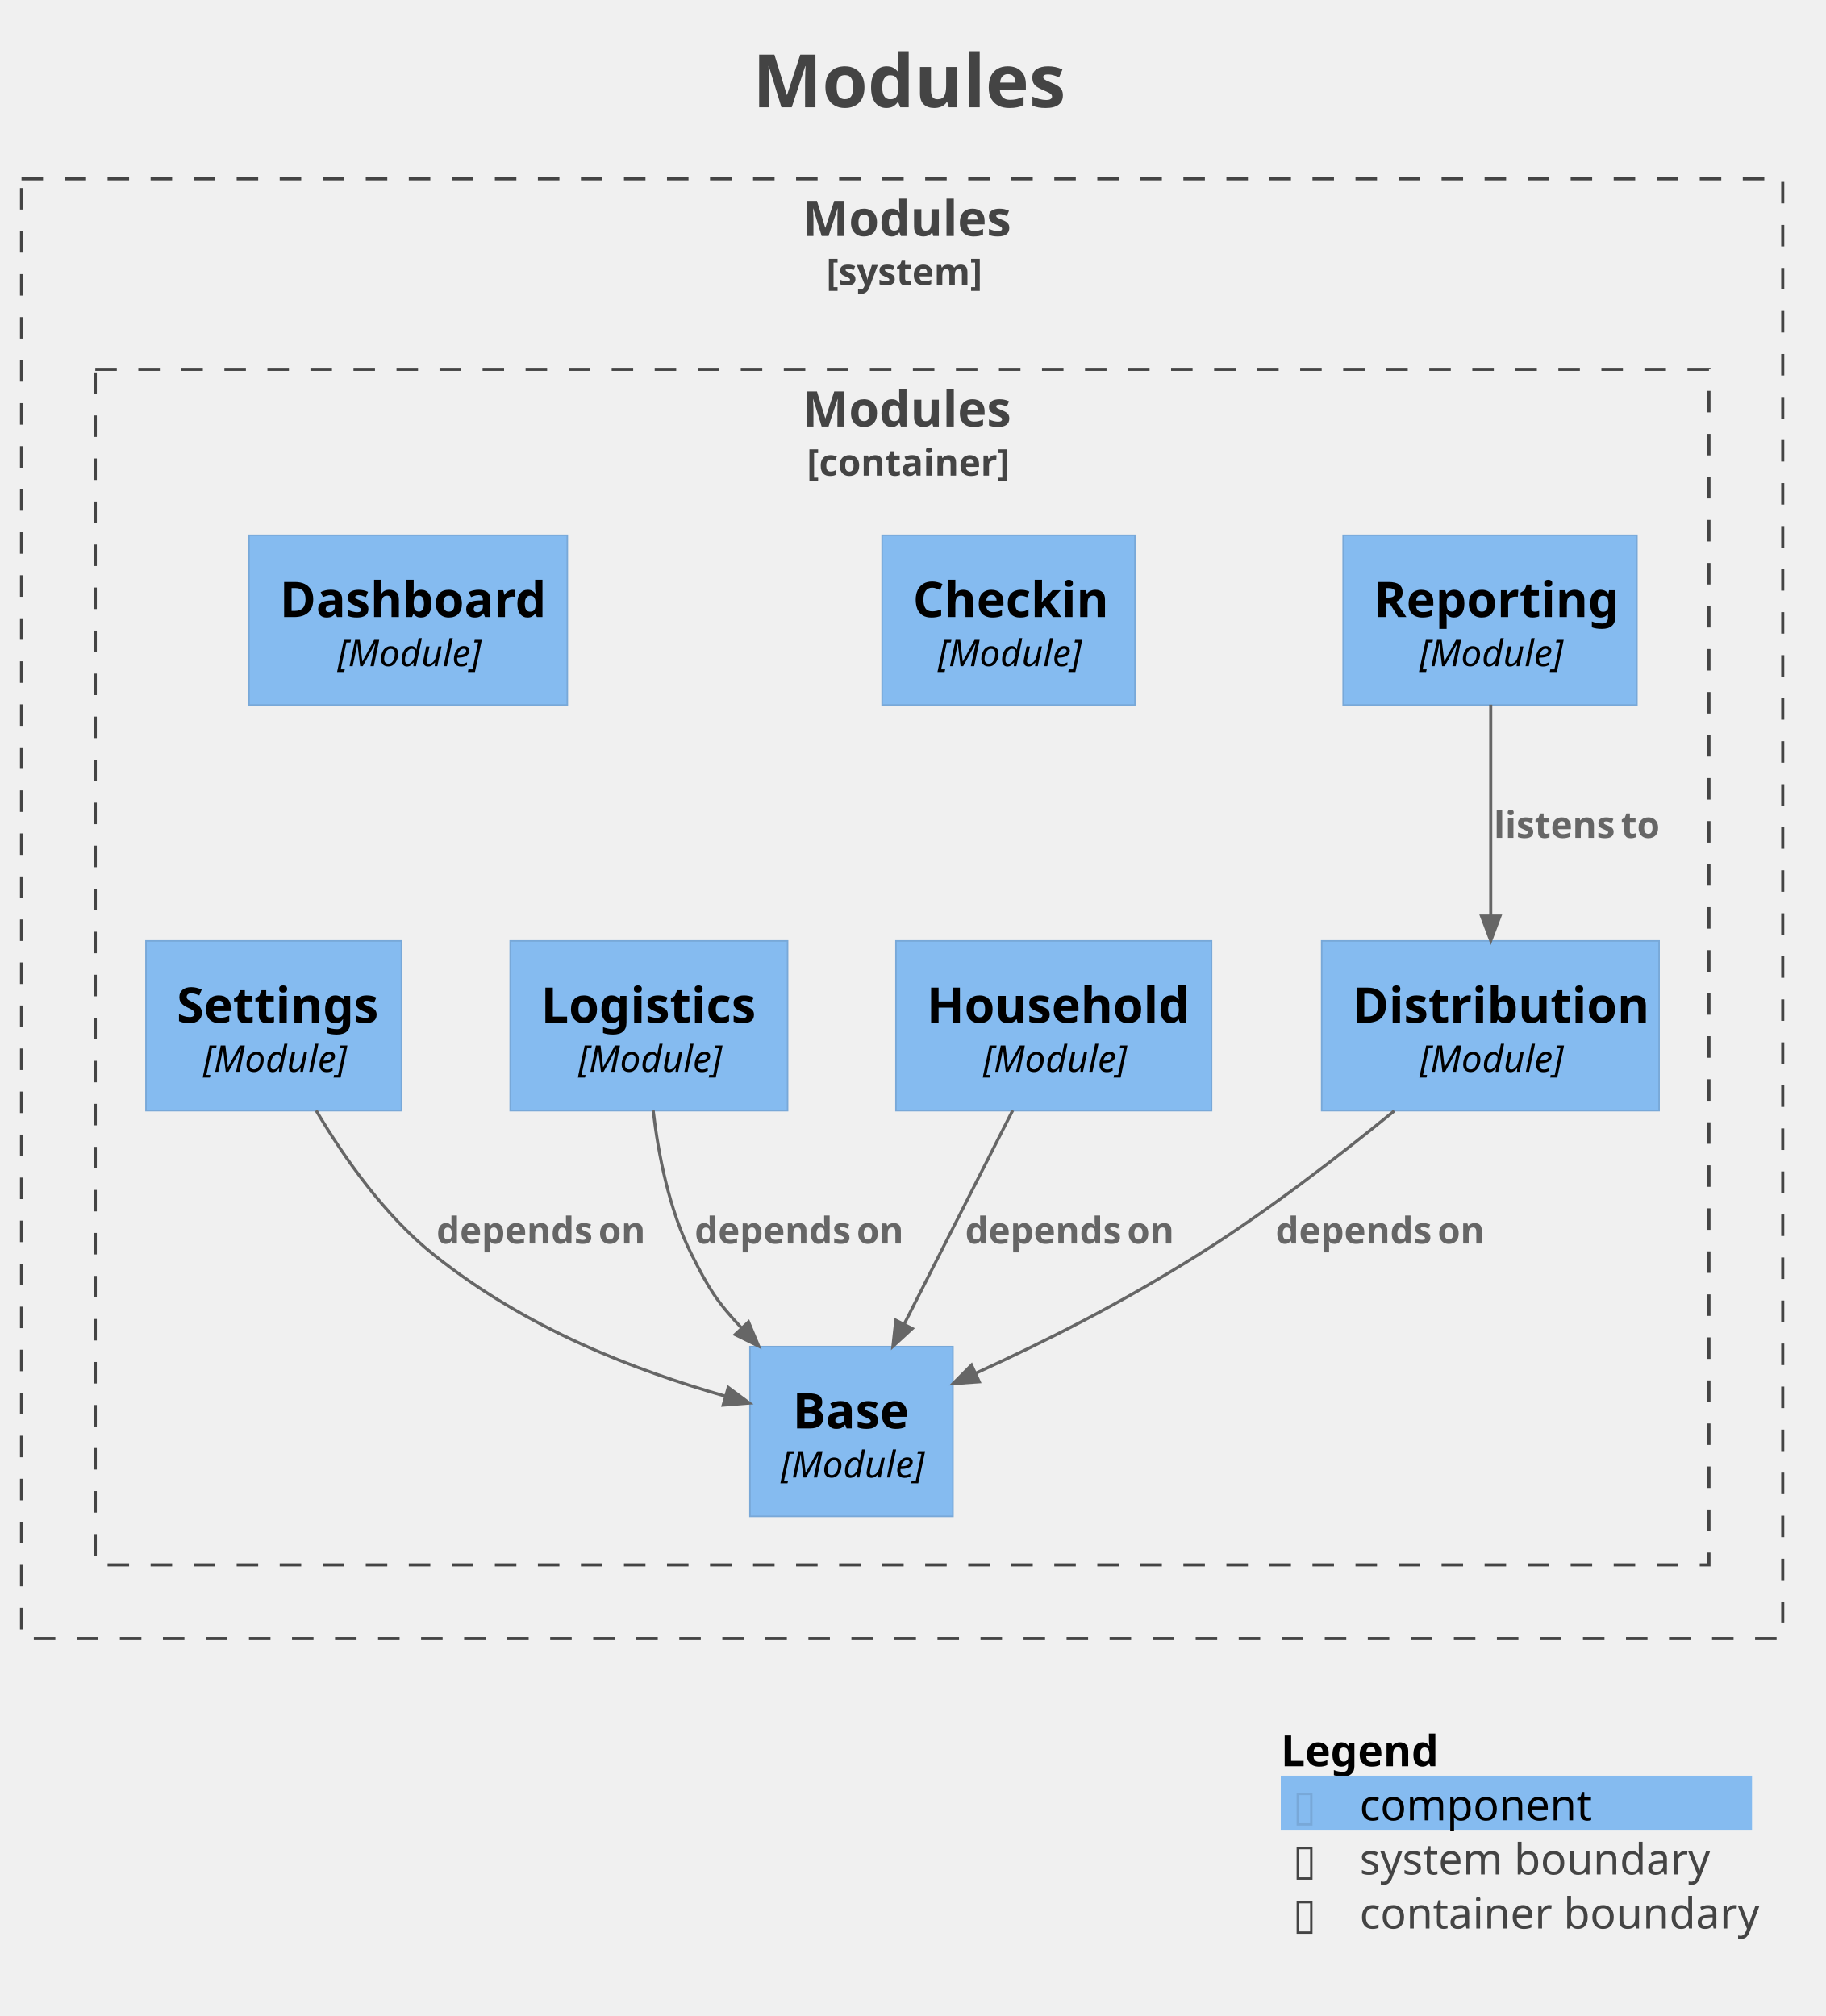
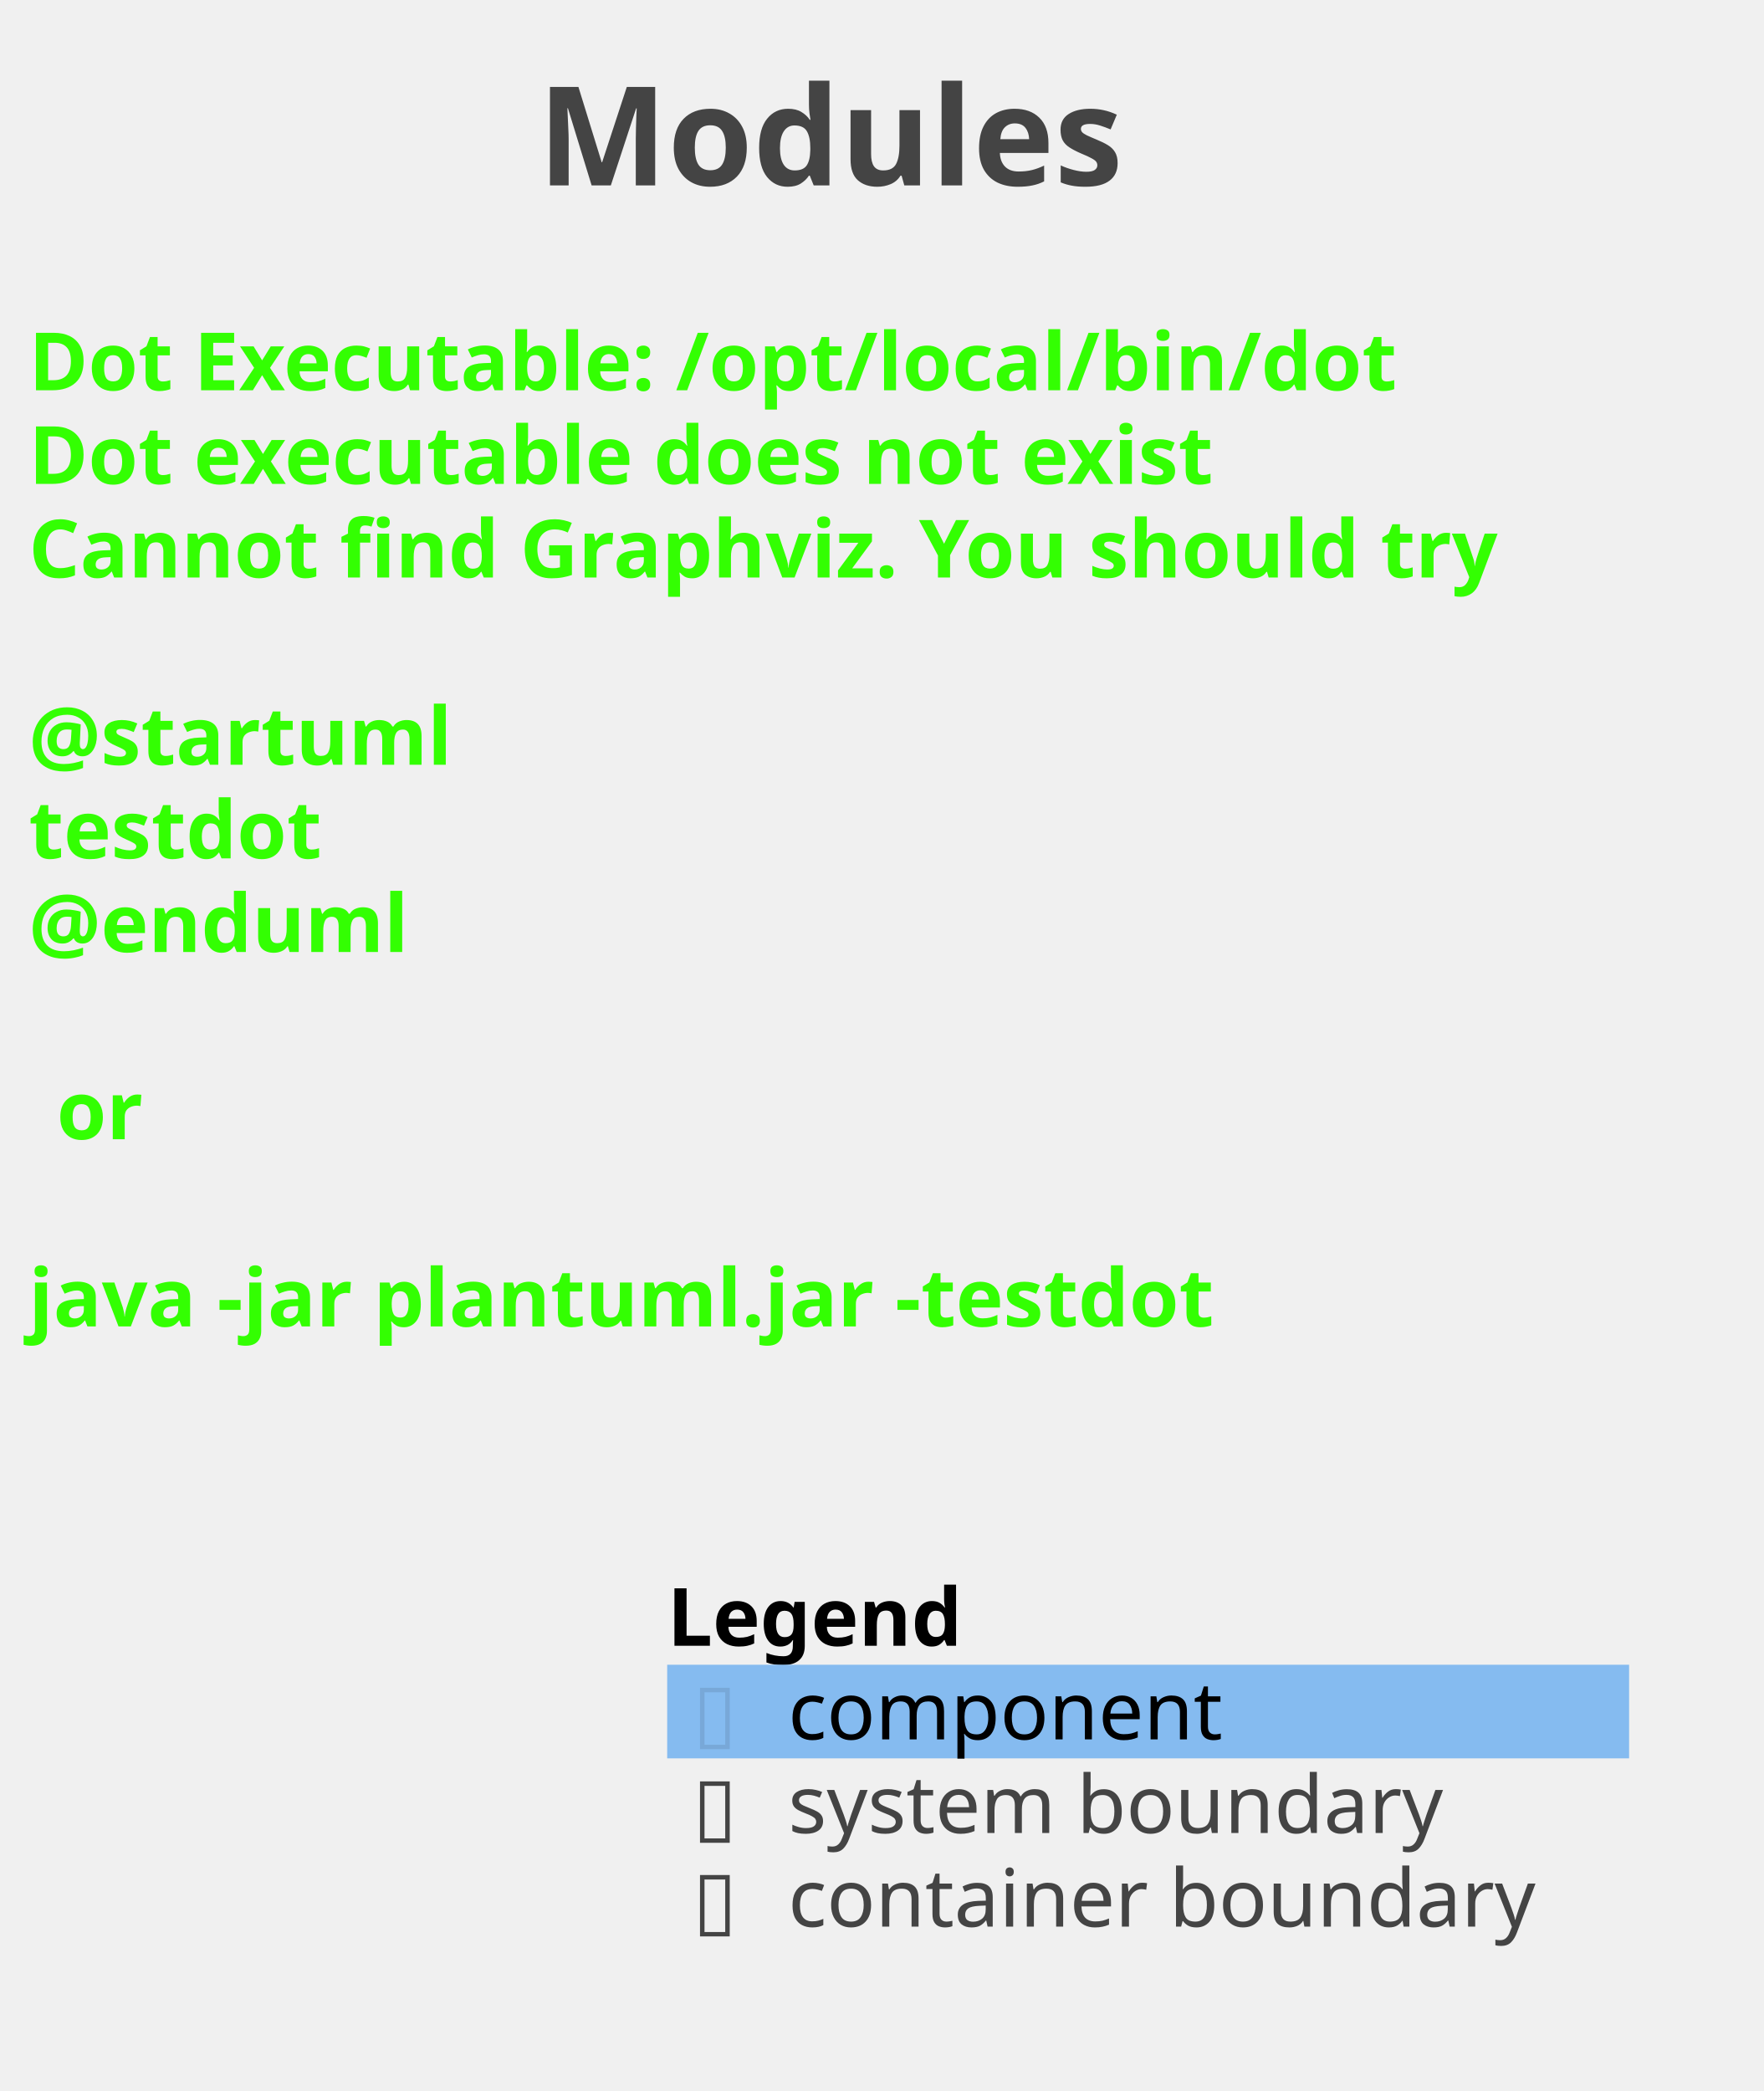
- <svg xmlns="http://www.w3.org/2000/svg" contentStyleType="text/css" data-diagram-type="DESCRIPTION" height="656px" preserveAspectRatio="none" style="width:594px;height:656px;background:#FFFFFF;" version="1.1" viewBox="0 0 594 656" width="594px" zoomAndPan="magnify">
+ <svg xmlns="http://www.w3.org/2000/svg" contentStyleType="text/css" data-diagram-type="DESCRIPTION" height="364px" preserveAspectRatio="none" style="width:307px;height:364px;background:#FFFFFF;" version="1.1" viewBox="0 0 307 364" width="307px" zoomAndPan="magnify">
  <defs />
  <g>
    <g class="title" data-source-line="1">
-       <text fill="#444444" font-family="sans-serif" font-size="24" font-weight="700" lengthAdjust="spacing" textLength="97.336" x="244.832" y="34.914">Modules</text>
+       <text fill="#444444" font-family="sans-serif" font-size="24" font-weight="700" lengthAdjust="spacing" textLength="113.426" x="93.581" y="32.277">Modules</text>
    </g>
-     <g class="cluster" data-qualified-name="Modules_boundary" data-source-line="1666" id="ent0001">
-       <rect fill="none" height="475" style="stroke:#444444;stroke-width:1;stroke-dasharray:7,7;" width="573" x="7" y="58.188" />
-       <text fill="#444444" font-family="sans-serif" font-size="16" font-weight="700" lengthAdjust="spacing" textLength="64.891" x="261.055" y="76.797">Modules</text>
-       <text fill="#444444" font-family="sans-serif" font-size="12" font-weight="700" lengthAdjust="spacing" textLength="49.353" x="268.823" y="92.769">[system]</text>
-     </g>
-     <g class="cluster" data-qualified-name="Modules_boundary.Modules.Modules_boundary" data-source-line="1666" id="ent0002">
-       <rect fill="none" height="389" style="stroke:#444444;stroke-width:1;stroke-dasharray:7,7;" width="525" x="31" y="120.188" />
-       <text fill="#444444" font-family="sans-serif" font-size="16" font-weight="700" lengthAdjust="spacing" textLength="64.891" x="261.055" y="138.797">Modules</text>
-       <text fill="#444444" font-family="sans-serif" font-size="12" font-weight="700" lengthAdjust="spacing" textLength="62.004" x="262.498" y="154.769">[container]</text>
-     </g>
-     <g class="entity" data-qualified-name="Modules_boundary.Modules.Modules_boundary.Modules.Modules.Reporting" data-source-line="78" id="ent0003">
-       <rect fill="#85BBF0" height="55.219" style="stroke:#78A8D8;stroke-width:0.5;" width="95.547" x="437" y="174.188" />
-       <text fill="#000000" font-family="sans-serif" font-size="16" font-weight="700" lengthAdjust="spacing" textLength="75.547" x="447" y="200.797">Reporting</text>
-       <text fill="#000000" font-family="sans-serif" font-size="12" font-style="italic" lengthAdjust="spacing" textLength="46.025" x="461.761" y="216.769">[Module]</text>
-     </g>
-     <g class="entity" data-qualified-name="Modules_boundary.Modules.Modules_boundary.Modules.Modules.Base" data-source-line="78" id="ent0004">
-       <rect fill="#85BBF0" height="55.219" style="stroke:#78A8D8;stroke-width:0.5;" width="66.025" x="244" y="438.188" />
-       <text fill="#000000" font-family="sans-serif" font-size="16" font-weight="700" lengthAdjust="spacing" textLength="38.25" x="257.888" y="464.797">Base</text>
-       <text fill="#000000" font-family="sans-serif" font-size="12" font-style="italic" lengthAdjust="spacing" textLength="46.025" x="254" y="480.769">[Module]</text>
-     </g>
-     <g class="entity" data-qualified-name="Modules_boundary.Modules.Modules_boundary.Modules.Modules.Checkin" data-source-line="78" id="ent0005">
-       <rect fill="#85BBF0" height="55.219" style="stroke:#78A8D8;stroke-width:0.5;" width="82.242" x="287" y="174.188" />
-       <text fill="#000000" font-family="sans-serif" font-size="16" font-weight="700" lengthAdjust="spacing" textLength="62.242" x="297" y="200.797">Checkin</text>
-       <text fill="#000000" font-family="sans-serif" font-size="12" font-style="italic" lengthAdjust="spacing" textLength="46.025" x="305.108" y="216.769">[Module]</text>
-     </g>
-     <g class="entity" data-qualified-name="Modules_boundary.Modules.Modules_boundary.Modules.Modules.Dashboard" data-source-line="78" id="ent0006">
-       <rect fill="#85BBF0" height="55.219" style="stroke:#78A8D8;stroke-width:0.5;" width="103.57" x="81" y="174.188" />
-       <text fill="#000000" font-family="sans-serif" font-size="16" font-weight="700" lengthAdjust="spacing" textLength="83.57" x="91" y="200.797">Dashboard</text>
-       <text fill="#000000" font-family="sans-serif" font-size="12" font-style="italic" lengthAdjust="spacing" textLength="46.025" x="109.772" y="216.769">[Module]</text>
-     </g>
-     <g class="entity" data-qualified-name="Modules_boundary.Modules.Modules_boundary.Modules.Modules.Distribution" data-source-line="78" id="ent0007">
-       <rect fill="#85BBF0" height="55.219" style="stroke:#78A8D8;stroke-width:0.5;" width="109.766" x="430" y="306.188" />
-       <text fill="#000000" font-family="sans-serif" font-size="16" font-weight="700" lengthAdjust="spacing" textLength="89.766" x="440" y="332.797">Distribution</text>
-       <text fill="#000000" font-family="sans-serif" font-size="12" font-style="italic" lengthAdjust="spacing" textLength="46.025" x="461.87" y="348.769">[Module]</text>
-     </g>
-     <g class="entity" data-qualified-name="Modules_boundary.Modules.Modules_boundary.Modules.Modules.Household" data-source-line="78" id="ent0008">
-       <rect fill="#85BBF0" height="55.219" style="stroke:#78A8D8;stroke-width:0.5;" width="102.664" x="291.5" y="306.188" />
-       <text fill="#000000" font-family="sans-serif" font-size="16" font-weight="700" lengthAdjust="spacing" textLength="82.664" x="301.5" y="332.797">Household</text>
-       <text fill="#000000" font-family="sans-serif" font-size="12" font-style="italic" lengthAdjust="spacing" textLength="46.025" x="319.819" y="348.769">[Module]</text>
-     </g>
-     <g class="entity" data-qualified-name="Modules_boundary.Modules.Modules_boundary.Modules.Modules.Logistics" data-source-line="78" id="ent0009">
-       <rect fill="#85BBF0" height="55.219" style="stroke:#78A8D8;stroke-width:0.5;" width="90.234" x="166" y="306.188" />
-       <text fill="#000000" font-family="sans-serif" font-size="16" font-weight="700" lengthAdjust="spacing" textLength="70.234" x="176" y="332.797">Logistics</text>
-       <text fill="#000000" font-family="sans-serif" font-size="12" font-style="italic" lengthAdjust="spacing" textLength="46.025" x="188.105" y="348.769">[Module]</text>
-     </g>
-     <g class="entity" data-qualified-name="Modules_boundary.Modules.Modules_boundary.Modules.Modules.Settings" data-source-line="78" id="ent0010">
-       <rect fill="#85BBF0" height="55.219" style="stroke:#78A8D8;stroke-width:0.5;" width="83.117" x="47.5" y="306.188" />
-       <text fill="#000000" font-family="sans-serif" font-size="16" font-weight="700" lengthAdjust="spacing" textLength="63.117" x="57.5" y="332.797">Settings</text>
-       <text fill="#000000" font-family="sans-serif" font-size="12" font-style="italic" lengthAdjust="spacing" textLength="46.025" x="66.046" y="348.769">[Module]</text>
-     </g>
-     <g class="link" data-entity-1="ent0007" data-entity-2="ent0004" data-link-type="dependency" data-source-line="1779" id="lnk11">
-       <path d="M453.6,361.488 C435.61,376.188 412.25,394.207 390,408.188 C364.19,424.408 340.362,436.343 317.332,446.903" fill="none" id="Modules.Modules.Distribution-to-Modules.Modules.Base" style="stroke:#666666;stroke-width:1;" />
-       <polygon fill="#666666" points="310.06,450.238,318.582,449.63,316.082,444.176,310.06,450.238" style="stroke:#666666;stroke-width:1;stroke-linejoin:miter;stroke-miterlimit:10;" />
-       <text fill="#666666" font-family="sans-serif" font-size="12" font-weight="700" lengthAdjust="spacing" textLength="49.342" x="415" y="404.644">depends</text>
-       <text fill="#666666" font-family="sans-serif" font-size="12" font-weight="700" lengthAdjust="spacing" textLength="3.334" x="464.342" y="404.644"> </text>
-       <text fill="#666666" font-family="sans-serif" font-size="12" font-weight="700" lengthAdjust="spacing" textLength="14.66" x="467.676" y="404.644">on</text>
-     </g>
-     <g class="link" data-entity-1="ent0009" data-entity-2="ent0004" data-link-type="dependency" data-source-line="1779" id="lnk12">
-       <path d="M212.51,361.337 C214.19,375.817 217.7,393.678 225,408.188 C230.45,419.027 233.116,423.473 241.346,432.213" fill="none" id="Modules.Modules.Logistics-to-Modules.Modules.Base" style="stroke:#666666;stroke-width:1;" />
-       <polygon fill="#666666" points="246.83,438.038,243.53,430.157,239.161,434.27,246.83,438.038" style="stroke:#666666;stroke-width:1;stroke-linejoin:miter;stroke-miterlimit:10;" />
-       <text fill="#666666" font-family="sans-serif" font-size="12" font-weight="700" lengthAdjust="spacing" textLength="49.342" x="226" y="404.644">depends</text>
-       <text fill="#666666" font-family="sans-serif" font-size="12" font-weight="700" lengthAdjust="spacing" textLength="3.334" x="275.342" y="404.644"> </text>
-       <text fill="#666666" font-family="sans-serif" font-size="12" font-weight="700" lengthAdjust="spacing" textLength="14.66" x="278.676" y="404.644">on</text>
-     </g>
-     <g class="link" data-entity-1="ent0008" data-entity-2="ent0004" data-link-type="dependency" data-source-line="1779" id="lnk13">
-       <path d="M329.48,361.308 C318.1,383.738 305.501,408.544 294.121,430.964" fill="none" id="Modules.Modules.Household-to-Modules.Modules.Base" style="stroke:#666666;stroke-width:1;" />
-       <polygon fill="#666666" points="290.5,438.098,296.796,432.322,291.446,429.606,290.5,438.098" style="stroke:#666666;stroke-width:1;stroke-linejoin:miter;stroke-miterlimit:10;" />
-       <text fill="#666666" font-family="sans-serif" font-size="12" font-weight="700" lengthAdjust="spacing" textLength="49.342" x="314" y="404.644">depends</text>
-       <text fill="#666666" font-family="sans-serif" font-size="12" font-weight="700" lengthAdjust="spacing" textLength="3.334" x="363.342" y="404.644"> </text>
-       <text fill="#666666" font-family="sans-serif" font-size="12" font-weight="700" lengthAdjust="spacing" textLength="14.66" x="366.676" y="404.644">on</text>
-     </g>
-     <g class="link" data-entity-1="ent0003" data-entity-2="ent0007" data-link-type="dependency" data-source-line="1779" id="lnk14">
-       <path d="M485,229.308 C485,251.738 485,275.678 485,298.098" fill="none" id="Modules.Modules.Reporting-to-Modules.Modules.Distribution" style="stroke:#666666;stroke-width:1;" />
-       <polygon fill="#666666" points="485,306.098,488,298.098,482,298.098,485,306.098" style="stroke:#666666;stroke-width:1;stroke-linejoin:miter;stroke-miterlimit:10;" />
-       <text fill="#666666" font-family="sans-serif" font-size="12" font-weight="700" lengthAdjust="spacing" textLength="38.016" x="486" y="272.644">listens</text>
-       <text fill="#666666" font-family="sans-serif" font-size="12" font-weight="700" lengthAdjust="spacing" textLength="3.334" x="524.016" y="272.644"> </text>
-       <text fill="#666666" font-family="sans-serif" font-size="12" font-weight="700" lengthAdjust="spacing" textLength="11.326" x="527.35" y="272.644">to</text>
-     </g>
-     <g class="link" data-entity-1="ent0010" data-entity-2="ent0004" data-link-type="dependency" data-source-line="1779" id="lnk15">
-       <path d="M102.86,361.358 C111.97,376.748 125.13,395.498 141,408.188 C171.65,432.697 206.751,445.919 236.101,454.349" fill="none" id="Modules.Modules.Settings-to-Modules.Modules.Base" style="stroke:#666666;stroke-width:1;" />
-       <polygon fill="#666666" points="243.79,456.558,236.929,451.466,235.273,457.232,243.79,456.558" style="stroke:#666666;stroke-width:1;stroke-linejoin:miter;stroke-miterlimit:10;" />
-       <text fill="#666666" font-family="sans-serif" font-size="12" font-weight="700" lengthAdjust="spacing" textLength="49.342" x="142" y="404.644">depends</text>
-       <text fill="#666666" font-family="sans-serif" font-size="12" font-weight="700" lengthAdjust="spacing" textLength="3.334" x="191.342" y="404.644"> </text>
-       <text fill="#666666" font-family="sans-serif" font-size="12" font-weight="700" lengthAdjust="spacing" textLength="14.66" x="194.676" y="404.644">on</text>
-     </g>
+     <text fill="#33FF02" font-family="sans-serif" font-size="14" font-weight="700" lengthAdjust="spacing" textLength="264.954" x="5" y="67.938">Dot Executable: /opt/local/bin/dot</text>
+     <text fill="#33FF02" font-family="sans-serif" font-size="14" font-weight="700" lengthAdjust="spacing" textLength="236.264" x="5" y="84.234">Dot executable does not exist</text>
+     <text fill="#33FF02" font-family="sans-serif" font-size="14" font-weight="700" lengthAdjust="spacing" textLength="291.587" x="5" y="100.531">Cannot find Graphviz. You should try</text>
+     <text fill="#33FF02" font-family="sans-serif" font-size="14" font-weight="700" lengthAdjust="spacing" textLength="4.874" x="5" y="116.828"> </text>
+     <text fill="#33FF02" font-family="sans-serif" font-size="14" font-weight="700" lengthAdjust="spacing" textLength="81.423" x="5" y="133.125">@startuml</text>
+     <text fill="#33FF02" font-family="sans-serif" font-size="14" font-weight="700" lengthAdjust="spacing" textLength="57.545" x="5" y="149.422">testdot</text>
+     <text fill="#33FF02" font-family="sans-serif" font-size="14" font-weight="700" lengthAdjust="spacing" textLength="72.837" x="5" y="165.719">@enduml</text>
+     <text fill="#33FF02" font-family="sans-serif" font-size="14" font-weight="700" lengthAdjust="spacing" textLength="4.874" x="5" y="182.016"> </text>
+     <text fill="#33FF02" font-family="sans-serif" font-size="14" font-weight="700" lengthAdjust="spacing" textLength="16.523" x="9.874" y="198.312">or</text>
+     <text fill="#33FF02" font-family="sans-serif" font-size="14" font-weight="700" lengthAdjust="spacing" textLength="4.874" x="5" y="214.609"> </text>
+     <text fill="#33FF02" font-family="sans-serif" font-size="14" font-weight="700" lengthAdjust="spacing" textLength="234.507" x="5" y="230.906">java -jar plantuml.jar -testdot</text>
+     <text fill="#33FF02" font-family="sans-serif" font-size="14" font-weight="700" lengthAdjust="spacing" textLength="4.874" x="5" y="247.203"> </text>
    <g class="legend" data-source-line="1576">
-       <rect fill="none" height="17.609" style="stroke:none;stroke-width:1;" width="153.31" x="416.69" y="560.188" />
-       <text fill="#000000" font-family="sans-serif" font-size="14" font-weight="700" lengthAdjust="spacing" textLength="49.779" x="416.69" y="574.721">Legend</text>
-       <text fill="#FFFFFF" font-family="sans-serif" font-size="14" lengthAdjust="spacing" textLength="3.89" x="470.359" y="574.721"> </text>
-       <rect fill="#85BBF0" height="17.609" style="stroke:none;stroke-width:1;" width="153.31" x="416.69" y="577.797" />
-       <text fill="#78A8D8" font-family="sans-serif" font-size="14" lengthAdjust="spacing" textLength="14" x="420.58" y="592.33">▯</text>
-       <text fill="#FFFFFF" font-family="sans-serif" font-size="14" lengthAdjust="spacing" textLength="3.89" x="434.58" y="592.33"> </text>
-       <text fill="#000000" font-family="sans-serif" font-size="14" lengthAdjust="spacing" textLength="69.269" x="442.359" y="592.33">component</text>
-       <text fill="#FFFFFF" font-family="sans-serif" font-size="14" lengthAdjust="spacing" textLength="3.89" x="515.518" y="592.33"> </text>
-       <rect fill="none" height="17.609" style="stroke:none;stroke-width:1;" width="153.31" x="416.69" y="595.406" />
-       <text fill="#444444" font-family="sans-serif" font-size="14" lengthAdjust="spacing" textLength="14" x="420.58" y="609.939">▯</text>
-       <text fill="#FFFFFF" font-family="sans-serif" font-size="14" lengthAdjust="spacing" textLength="3.89" x="434.58" y="609.939"> </text>
-       <text fill="#444444" font-family="sans-serif" font-size="14" lengthAdjust="spacing" textLength="106.606" x="442.359" y="609.939">system boundary</text>
-       <text fill="#FFFFFF" font-family="sans-serif" font-size="14" lengthAdjust="spacing" textLength="3.89" x="552.856" y="609.939"> </text>
-       <rect fill="none" height="17.609" style="stroke:none;stroke-width:1;" width="153.31" x="416.69" y="613.016" />
-       <text fill="#444444" font-family="sans-serif" font-size="14" lengthAdjust="spacing" textLength="14" x="420.58" y="627.549">▯</text>
-       <text fill="#FFFFFF" font-family="sans-serif" font-size="14" lengthAdjust="spacing" textLength="3.89" x="434.58" y="627.549"> </text>
-       <text fill="#444444" font-family="sans-serif" font-size="14" lengthAdjust="spacing" textLength="119.861" x="442.359" y="627.549">container boundary</text>
-       <text fill="#FFFFFF" font-family="sans-serif" font-size="14" lengthAdjust="spacing" textLength="3.89" x="566.11" y="627.549"> </text>
-       <line style="stroke:none;stroke-width:1;" x1="416.69" x2="570" y1="560.188" y2="560.188" />
-       <line style="stroke:none;stroke-width:1;" x1="416.69" x2="570" y1="577.797" y2="577.797" />
-       <line style="stroke:none;stroke-width:1;" x1="416.69" x2="570" y1="595.406" y2="595.406" />
-       <line style="stroke:none;stroke-width:1;" x1="416.69" x2="570" y1="613.016" y2="613.016" />
-       <line style="stroke:none;stroke-width:1;" x1="416.69" x2="570" y1="630.625" y2="630.625" />
-       <line style="stroke:none;stroke-width:1;" x1="416.69" x2="416.69" y1="560.188" y2="630.625" />
-       <line style="stroke:none;stroke-width:1;" x1="570" x2="570" y1="560.188" y2="630.625" />
+       <rect fill="none" height="16.297" style="stroke:none;stroke-width:1;" width="167.446" x="116.141" y="273.5" />
+       <text fill="#000000" font-family="sans-serif" font-size="14" font-weight="700" lengthAdjust="spacing" textLength="57.921" x="116.141" y="286.495">Legend</text>
+       <text fill="#FFFFFF" font-family="sans-serif" font-size="14" lengthAdjust="spacing" textLength="4.45" x="178.935" y="286.495"> </text>
+       <rect fill="#85BBF0" height="16.297" style="stroke:none;stroke-width:1;" width="167.446" x="116.141" y="289.797" />
+       <text fill="#78A8D8" font-family="sans-serif" font-size="14" lengthAdjust="spacing" textLength="7.704" x="120.591" y="302.792">▯</text>
+       <text fill="#FFFFFF" font-family="sans-serif" font-size="14" lengthAdjust="spacing" textLength="4.45" x="128.295" y="302.792"> </text>
+       <text fill="#000000" font-family="sans-serif" font-size="14" lengthAdjust="spacing" textLength="79.201" x="137.195" y="302.792">component</text>
+       <text fill="#FFFFFF" font-family="sans-serif" font-size="14" lengthAdjust="spacing" textLength="4.45" x="220.847" y="302.792"> </text>
+       <rect fill="none" height="16.297" style="stroke:none;stroke-width:1;" width="167.446" x="116.141" y="306.094" />
+       <text fill="#444444" font-family="sans-serif" font-size="14" lengthAdjust="spacing" textLength="7.704" x="120.591" y="319.089">▯</text>
+       <text fill="#FFFFFF" font-family="sans-serif" font-size="14" lengthAdjust="spacing" textLength="4.45" x="128.295" y="319.089"> </text>
+       <text fill="#444444" font-family="sans-serif" font-size="14" lengthAdjust="spacing" textLength="121.769" x="137.195" y="319.089">system boundary</text>
+       <text fill="#FFFFFF" font-family="sans-serif" font-size="14" lengthAdjust="spacing" textLength="4.45" x="263.414" y="319.089"> </text>
+       <rect fill="none" height="16.297" style="stroke:none;stroke-width:1;" width="167.446" x="116.141" y="322.391" />
+       <text fill="#444444" font-family="sans-serif" font-size="14" lengthAdjust="spacing" textLength="7.704" x="120.591" y="335.386">▯</text>
+       <text fill="#FFFFFF" font-family="sans-serif" font-size="14" lengthAdjust="spacing" textLength="4.45" x="128.295" y="335.386"> </text>
+       <text fill="#444444" font-family="sans-serif" font-size="14" lengthAdjust="spacing" textLength="137.491" x="137.195" y="335.386">container boundary</text>
+       <text fill="#FFFFFF" font-family="sans-serif" font-size="14" lengthAdjust="spacing" textLength="4.45" x="279.137" y="335.386"> </text>
+       <line style="stroke:none;stroke-width:1;" x1="116.141" x2="283.587" y1="273.5" y2="273.5" />
+       <line style="stroke:none;stroke-width:1;" x1="116.141" x2="283.587" y1="289.797" y2="289.797" />
+       <line style="stroke:none;stroke-width:1;" x1="116.141" x2="283.587" y1="306.094" y2="306.094" />
+       <line style="stroke:none;stroke-width:1;" x1="116.141" x2="283.587" y1="322.391" y2="322.391" />
+       <line style="stroke:none;stroke-width:1;" x1="116.141" x2="283.587" y1="338.688" y2="338.688" />
+       <line style="stroke:none;stroke-width:1;" x1="116.141" x2="116.141" y1="273.5" y2="338.688" />
+       <line style="stroke:none;stroke-width:1;" x1="283.587" x2="283.587" y1="273.5" y2="338.688" />
    </g>
  </g>
</svg>
